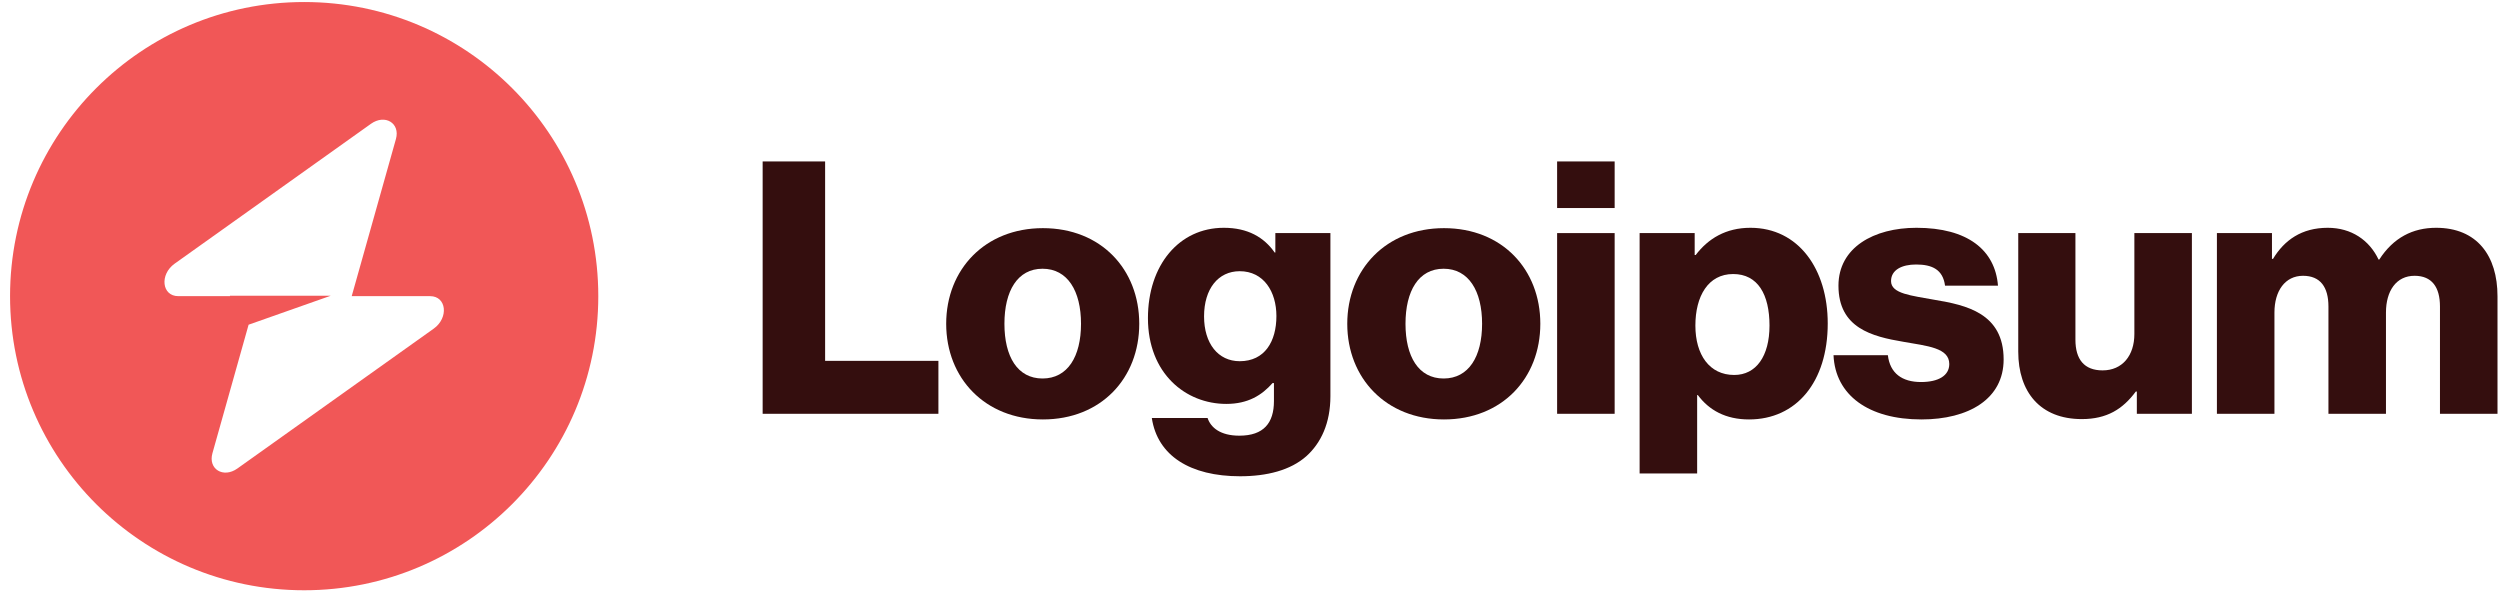
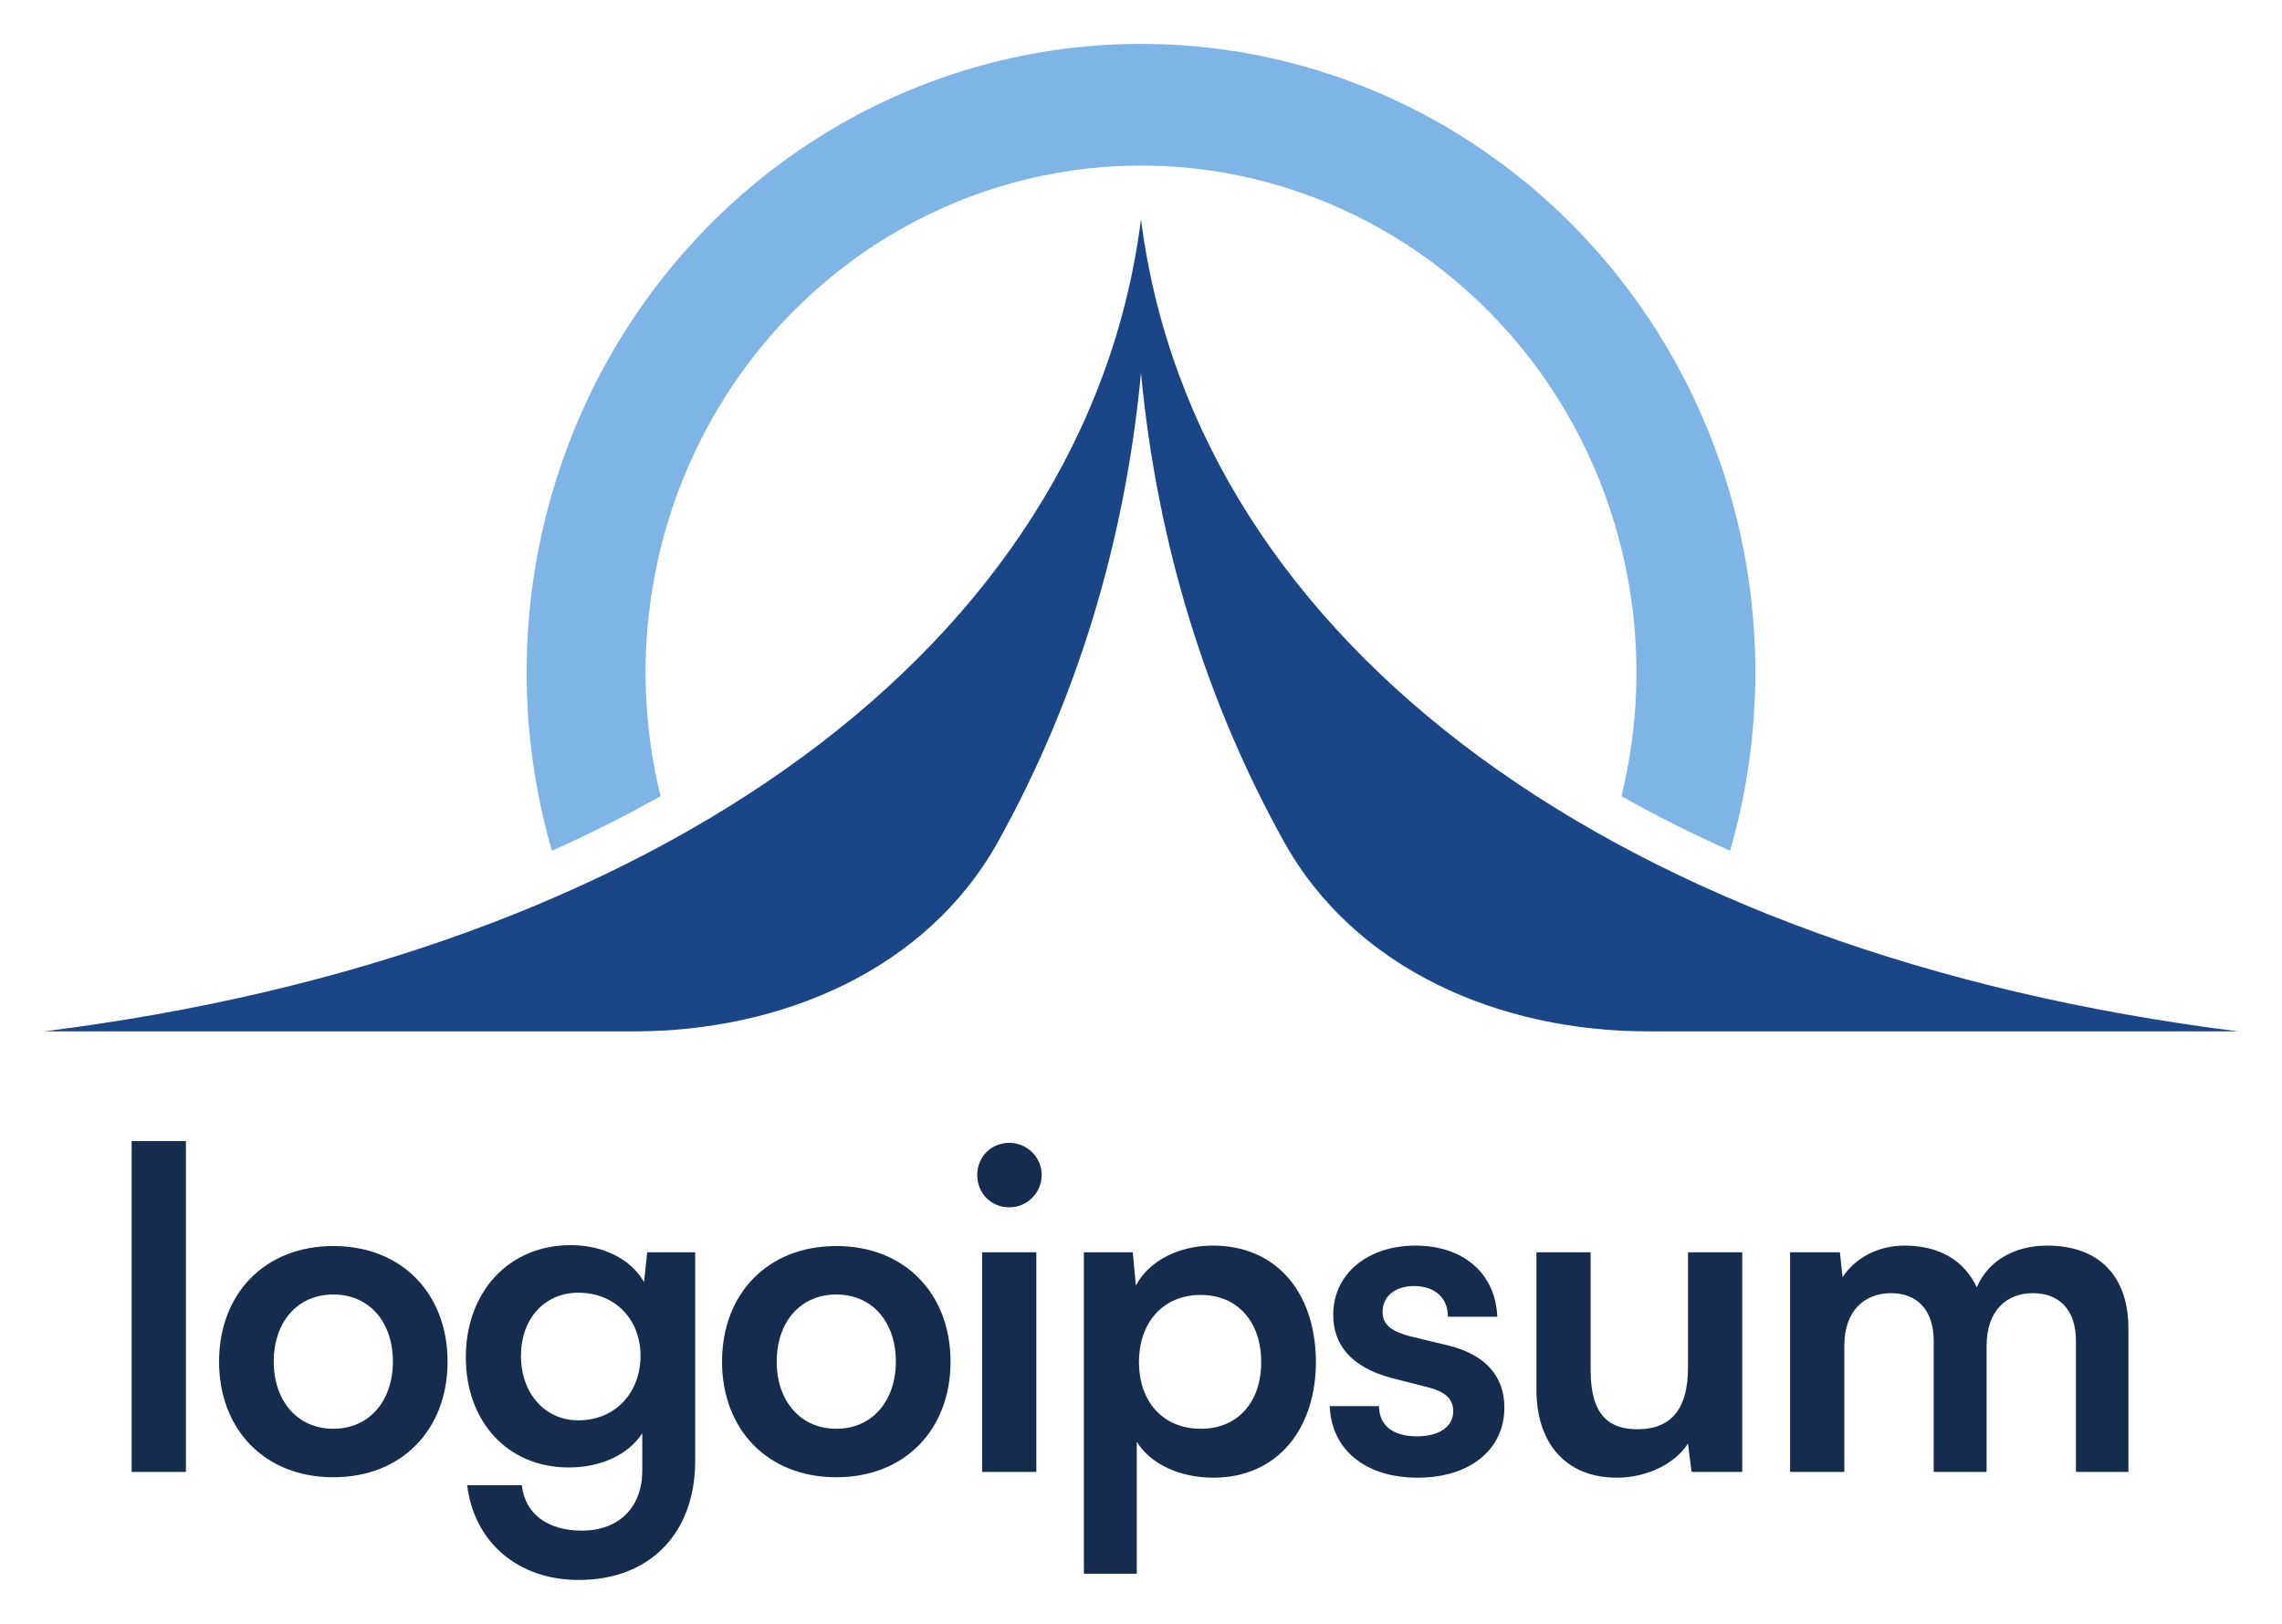
- <svg xmlns="http://www.w3.org/2000/svg" id="logo-54" width="170" height="41" viewBox="0 0 170 41" fill="none">
-   <path d="M51.86 28.138H63.812V24.538H56.108V10.978H51.86V28.138Z" class="cneutral" fill="#340E0E" />
-   <path d="M70.893 25.738C69.189 25.738 68.301 24.25 68.301 22.018C68.301 19.786 69.189 18.274 70.893 18.274C72.597 18.274 73.509 19.786 73.509 22.018C73.509 24.25 72.597 25.738 70.893 25.738ZM70.917 28.522C74.877 28.522 77.469 25.714 77.469 22.018C77.469 18.322 74.877 15.514 70.917 15.514C66.981 15.514 64.341 18.322 64.341 22.018C64.341 25.714 66.981 28.522 70.917 28.522Z" class="cneutral" fill="#340E0E" />
-   <path d="M84.324 32.386C86.148 32.386 87.756 31.978 88.836 31.018C89.82 30.13 90.468 28.786 90.468 26.938V15.85H86.724V17.17H86.676C85.956 16.138 84.852 15.49 83.22 15.49C80.172 15.49 78.06 18.034 78.06 21.634C78.06 25.402 80.628 27.466 83.388 27.466C84.876 27.466 85.812 26.866 86.532 26.05H86.628V27.274C86.628 28.762 85.932 29.626 84.276 29.626C82.98 29.626 82.332 29.074 82.116 28.426H78.324C78.708 30.994 80.94 32.386 84.324 32.386ZM84.3 24.562C82.836 24.562 81.876 23.362 81.876 21.514C81.876 19.642 82.836 18.442 84.3 18.442C85.932 18.442 86.796 19.834 86.796 21.49C86.796 23.218 86.004 24.562 84.3 24.562Z" class="cneutral" fill="#340E0E" />
-   <path d="M98.166 25.738C96.462 25.738 95.574 24.25 95.574 22.018C95.574 19.786 96.462 18.274 98.166 18.274C99.87 18.274 100.782 19.786 100.782 22.018C100.782 24.25 99.87 25.738 98.166 25.738ZM98.19 28.522C102.15 28.522 104.742 25.714 104.742 22.018C104.742 18.322 102.15 15.514 98.19 15.514C94.254 15.514 91.614 18.322 91.614 22.018C91.614 25.714 94.254 28.522 98.19 28.522Z" class="cneutral" fill="#340E0E" />
-   <path d="M105.884 28.138H109.796V15.85H105.884V28.138ZM105.884 14.146H109.796V10.978H105.884V14.146Z" class="cneutral" fill="#340E0E" />
-   <path d="M111.494 32.194H115.406V26.866H115.454C116.222 27.898 117.35 28.522 118.934 28.522C122.15 28.522 124.286 25.978 124.286 21.994C124.286 18.298 122.294 15.49 119.03 15.49C117.35 15.49 116.15 16.234 115.31 17.338H115.238V15.85H111.494V32.194ZM117.926 25.498C116.246 25.498 115.286 24.13 115.286 22.138C115.286 20.146 116.15 18.634 117.854 18.634C119.534 18.634 120.326 20.026 120.326 22.138C120.326 24.226 119.414 25.498 117.926 25.498Z" class="cneutral" fill="#340E0E" />
-   <path d="M130.655 28.522C133.871 28.522 136.247 27.13 136.247 24.442C136.247 21.298 133.703 20.746 131.543 20.386C129.983 20.098 128.591 19.978 128.591 19.114C128.591 18.346 129.335 17.986 130.295 17.986C131.375 17.986 132.119 18.322 132.263 19.426H135.863C135.671 17.002 133.799 15.49 130.319 15.49C127.415 15.49 125.015 16.834 125.015 19.426C125.015 22.306 127.295 22.882 129.431 23.242C131.063 23.53 132.551 23.65 132.551 24.754C132.551 25.546 131.807 25.978 130.631 25.978C129.335 25.978 128.519 25.378 128.375 24.154H124.679C124.799 26.866 127.055 28.522 130.655 28.522Z" class="cneutral" fill="#340E0E" />
-   <path d="M141.561 28.498C143.265 28.498 144.345 27.826 145.233 26.626H145.305V28.138H149.049V15.85H145.137V22.714C145.137 24.178 144.321 25.186 142.977 25.186C141.729 25.186 141.129 24.442 141.129 23.098V15.85H137.241V23.914C137.241 26.65 138.729 28.498 141.561 28.498Z" class="cneutral" fill="#340E0E" />
-   <path d="M150.75 28.138H154.662V21.25C154.662 19.786 155.382 18.754 156.606 18.754C157.782 18.754 158.334 19.522 158.334 20.842V28.138H162.246V21.25C162.246 19.786 162.942 18.754 164.19 18.754C165.366 18.754 165.918 19.522 165.918 20.842V28.138H169.83V20.146C169.83 17.386 168.438 15.49 165.654 15.49C164.07 15.49 162.75 16.162 161.79 17.65H161.742C161.118 16.33 159.894 15.49 158.286 15.49C156.51 15.49 155.334 16.33 154.566 17.602H154.494V15.85H150.75V28.138Z" class="cneutral" fill="#340E0E" />
-   <path fill-rule="evenodd" clip-rule="evenodd" d="M20.684 40.138C31.73 40.138 40.684 31.184 40.684 20.138C40.684 9.092 31.73 0.138 20.684 0.138C9.638 0.138 0.684 9.092 0.684 20.138C0.684 31.184 9.638 40.138 20.684 40.138ZM26.923 9.455C27.227 8.376 26.18 7.738 25.224 8.419L11.877 17.928C10.84 18.666 11.003 20.138 12.122 20.138L15.637 20.138V20.111H22.487L16.905 22.08L14.445 30.821C14.141 31.9 15.188 32.538 16.144 31.857L29.491 22.349C30.528 21.61 30.365 20.138 29.246 20.138L23.916 20.138L26.923 9.455Z" class="ccustom" fill="#F15757" />
+ <svg xmlns="http://www.w3.org/2000/svg" id="logo-31" width="104" height="74" viewBox="0 0 104 74" fill="none">
+   <path d="M8.472 67.076V52H6V67.076H8.472Z" class="cneutral" fill="#152C4F" />
+   <path d="M9.984 62.051C9.984 65.131 12.051 67.319 15.191 67.319C18.331 67.319 20.398 65.131 20.398 62.051C20.398 58.971 18.331 56.782 15.191 56.782C12.051 56.782 9.984 58.971 9.984 62.051ZM12.476 62.051C12.476 60.247 13.55 58.991 15.191 58.991C16.832 58.991 17.906 60.247 17.906 62.051C17.906 63.834 16.832 65.11 15.191 65.11C13.55 65.11 12.476 63.834 12.476 62.051Z" class="cneutral" fill="#152C4F" />
+   <path d="M21.229 61.848C21.229 64.766 23.113 66.873 25.929 66.873C27.388 66.873 28.644 66.286 29.272 65.313V67.015C29.272 68.656 28.239 69.751 26.517 69.751C24.977 69.751 23.924 69.001 23.782 67.684H21.29C21.614 70.298 23.62 72 26.375 72C29.617 72 31.683 69.872 31.683 66.569V57.066H29.495L29.353 58.423C28.745 57.37 27.489 56.742 26.01 56.742C23.154 56.742 21.229 58.91 21.229 61.848ZM23.741 61.787C23.741 60.126 24.795 58.91 26.355 58.91C28.057 58.91 29.191 60.146 29.191 61.787C29.191 63.449 28.057 64.725 26.355 64.725C24.815 64.725 23.741 63.469 23.741 61.787Z" class="cneutral" fill="#152C4F" />
+   <path d="M32.906 62.051C32.906 65.131 34.973 67.319 38.113 67.319C41.253 67.319 43.32 65.131 43.32 62.051C43.32 58.971 41.253 56.782 38.113 56.782C34.973 56.782 32.906 58.971 32.906 62.051ZM35.398 62.051C35.398 60.247 36.472 58.991 38.113 58.991C39.754 58.991 40.828 60.247 40.828 62.051C40.828 63.834 39.754 65.11 38.113 65.11C36.472 65.11 35.398 63.834 35.398 62.051Z" class="cneutral" fill="#152C4F" />
+   <path d="M45.995 55.019C46.805 55.019 47.474 54.371 47.474 53.54C47.474 52.73 46.805 52.081 45.995 52.081C45.164 52.081 44.536 52.73 44.536 53.54C44.536 54.371 45.164 55.019 45.995 55.019ZM44.759 67.076H47.23V57.066H44.759V67.076Z" class="cneutral" fill="#152C4F" />
+   <path d="M49.396 71.716H51.807V65.698C52.435 66.731 53.792 67.339 55.291 67.339C58.249 67.339 60.012 65.07 59.971 61.949C59.911 58.809 58.108 56.762 55.271 56.762C53.752 56.762 52.374 57.431 51.766 58.586L51.624 57.066H49.396V71.716ZM51.908 62.071C51.908 60.267 53.002 59.011 54.724 59.011C56.446 59.011 57.479 60.288 57.479 62.071C57.479 63.854 56.446 65.11 54.724 65.11C53.002 65.11 51.908 63.874 51.908 62.071Z" class="cneutral" fill="#152C4F" />
+   <path d="M60.599 64.077C60.68 66.063 62.22 67.339 64.61 67.339C66.96 67.339 68.561 66.083 68.561 64.138C68.561 62.699 67.669 61.726 66.028 61.321L64.266 60.896C63.516 60.693 63.01 60.43 63.01 59.781C63.01 59.092 63.557 58.606 64.448 58.606C65.38 58.606 65.988 59.133 65.988 60.004H68.237C68.156 58.018 66.677 56.762 64.509 56.762C62.361 56.762 60.761 58.018 60.761 59.923C60.761 61.22 61.511 62.294 63.435 62.8L65.178 63.246C65.826 63.429 66.231 63.733 66.231 64.3C66.231 65.09 65.481 65.455 64.57 65.455C63.476 65.455 62.848 64.948 62.848 64.077H60.599Z" class="cneutral" fill="#152C4F" />
+   <path d="M73.688 67.339C75.045 67.339 76.342 66.711 76.929 65.779L77.091 67.076H79.401V57.066H76.929V62.314C76.929 64.118 76.24 65.131 74.62 65.131C73.364 65.131 72.492 64.523 72.492 62.456V57.066H70.021V63.327C70.021 65.718 71.317 67.339 73.688 67.339Z" class="cneutral" fill="#152C4F" />
+   <path d="M84.054 67.076V61.321C84.054 59.7 85.006 58.93 86.181 58.93C87.356 58.93 88.126 59.68 88.126 61.098V67.076H90.537V61.341C90.537 59.7 91.469 58.93 92.644 58.93C93.84 58.93 94.609 59.68 94.609 61.098V67.076H97V60.531C97 58.221 95.724 56.762 93.293 56.762C91.773 56.762 90.578 57.491 90.091 58.667C89.544 57.491 88.451 56.762 86.789 56.762C85.614 56.762 84.561 57.309 83.973 58.201L83.852 57.066H81.582V67.076H84.054Z" class="cneutral" fill="#152C4F" />
+   <path d="M45.487 38.352C42.231 44.212 35.601 47 28.897 47H2C30 43.5 49.5 29.5 52 10C54.5 29.5 74 43.5 102 47H75.103C68.399 47 61.769 44.212 58.513 38.352C54.989 32.01 52.743 24.833 52 17C51.257 24.833 49.011 32.01 45.487 38.352Z" class="ccustom" fill="#1A4688" />
+   <path d="M30.105 36.281C28.534 37.166 26.882 37.996 25.152 38.77C24.169 35.375 23.808 31.814 24.096 28.266C24.478 23.573 25.985 19.048 28.485 15.092C30.984 11.137 34.399 7.873 38.426 5.59C42.454 3.307 46.97 2.075 51.574 2.003C56.178 1.932 60.728 3.022 64.822 5.179C68.915 7.336 72.425 10.492 75.042 14.367C77.658 18.243 79.299 22.719 79.82 27.398C80.246 31.226 79.912 35.093 78.848 38.77C77.118 37.996 75.466 37.166 73.895 36.281C74.557 33.593 74.743 30.796 74.434 28.026C74.014 24.252 72.69 20.643 70.581 17.517C68.471 14.392 65.64 11.847 62.339 10.108C59.038 8.369 55.369 7.489 51.656 7.547C47.944 7.605 44.302 8.598 41.054 10.44C37.807 12.281 35.053 14.912 33.037 18.102C31.022 21.292 29.806 24.941 29.498 28.725C29.292 31.269 29.499 33.822 30.105 36.281Z" class="ccompli1" fill="#7FB5E6" />
</svg>
